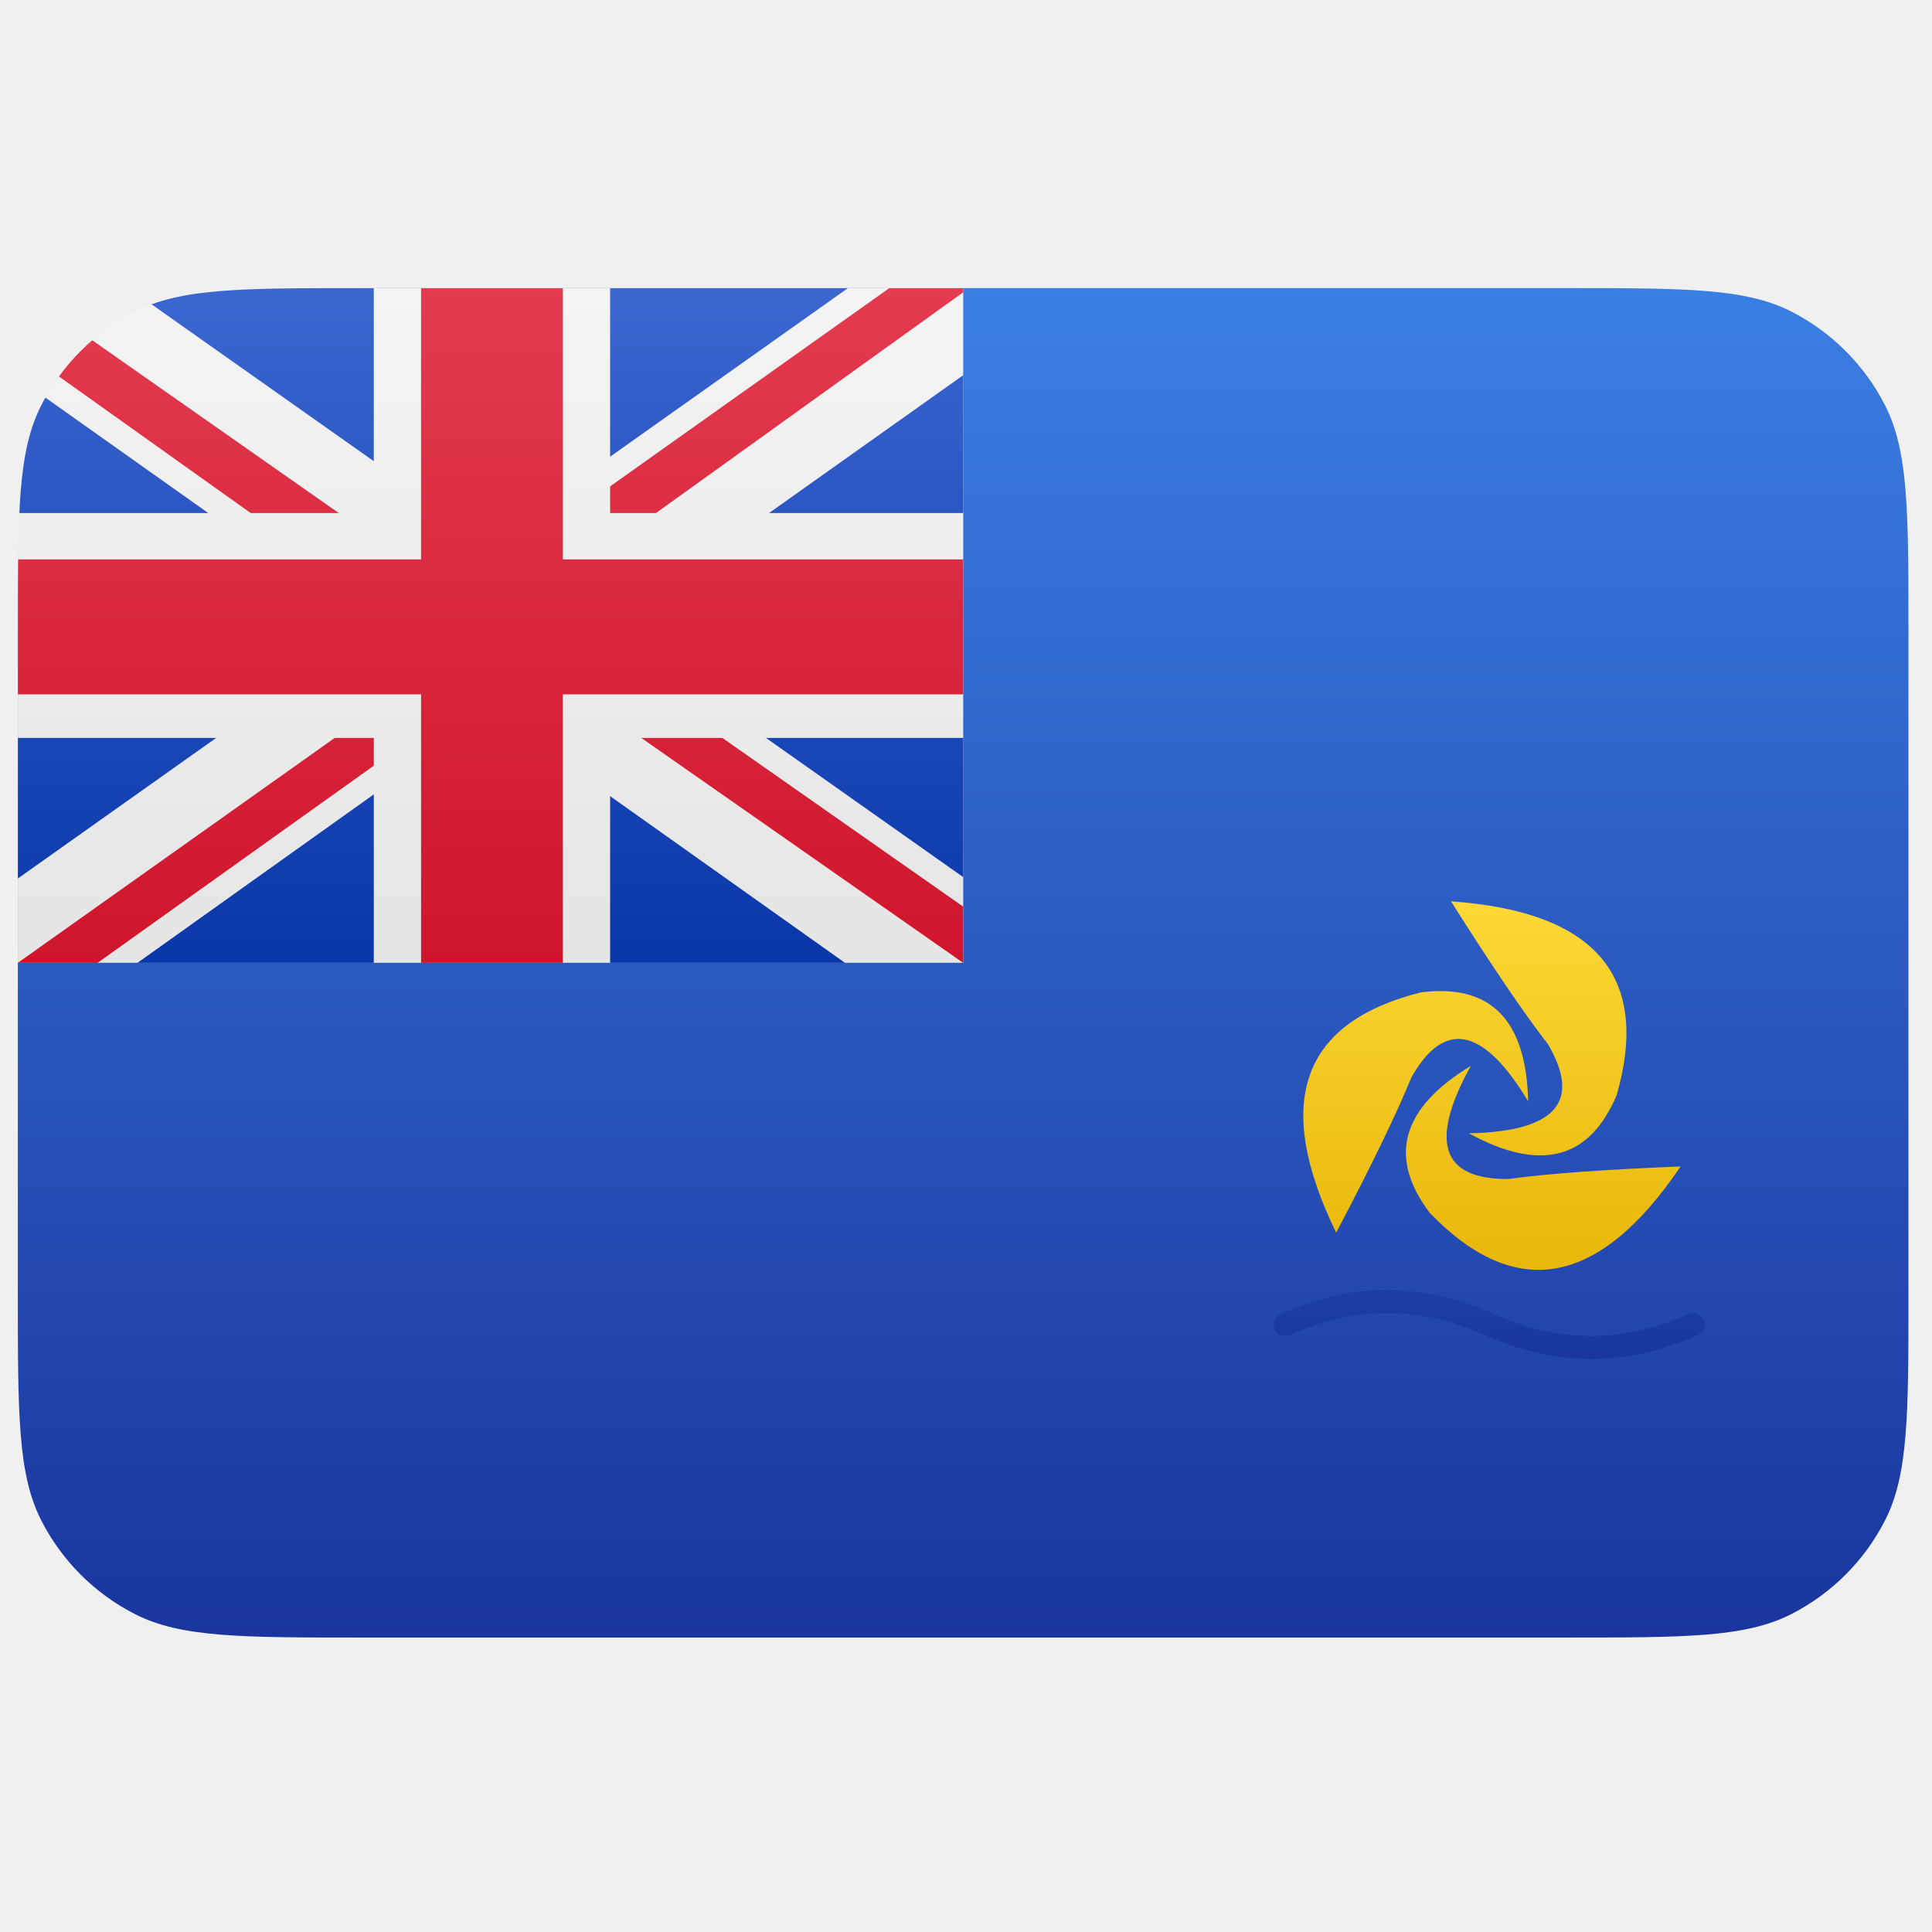
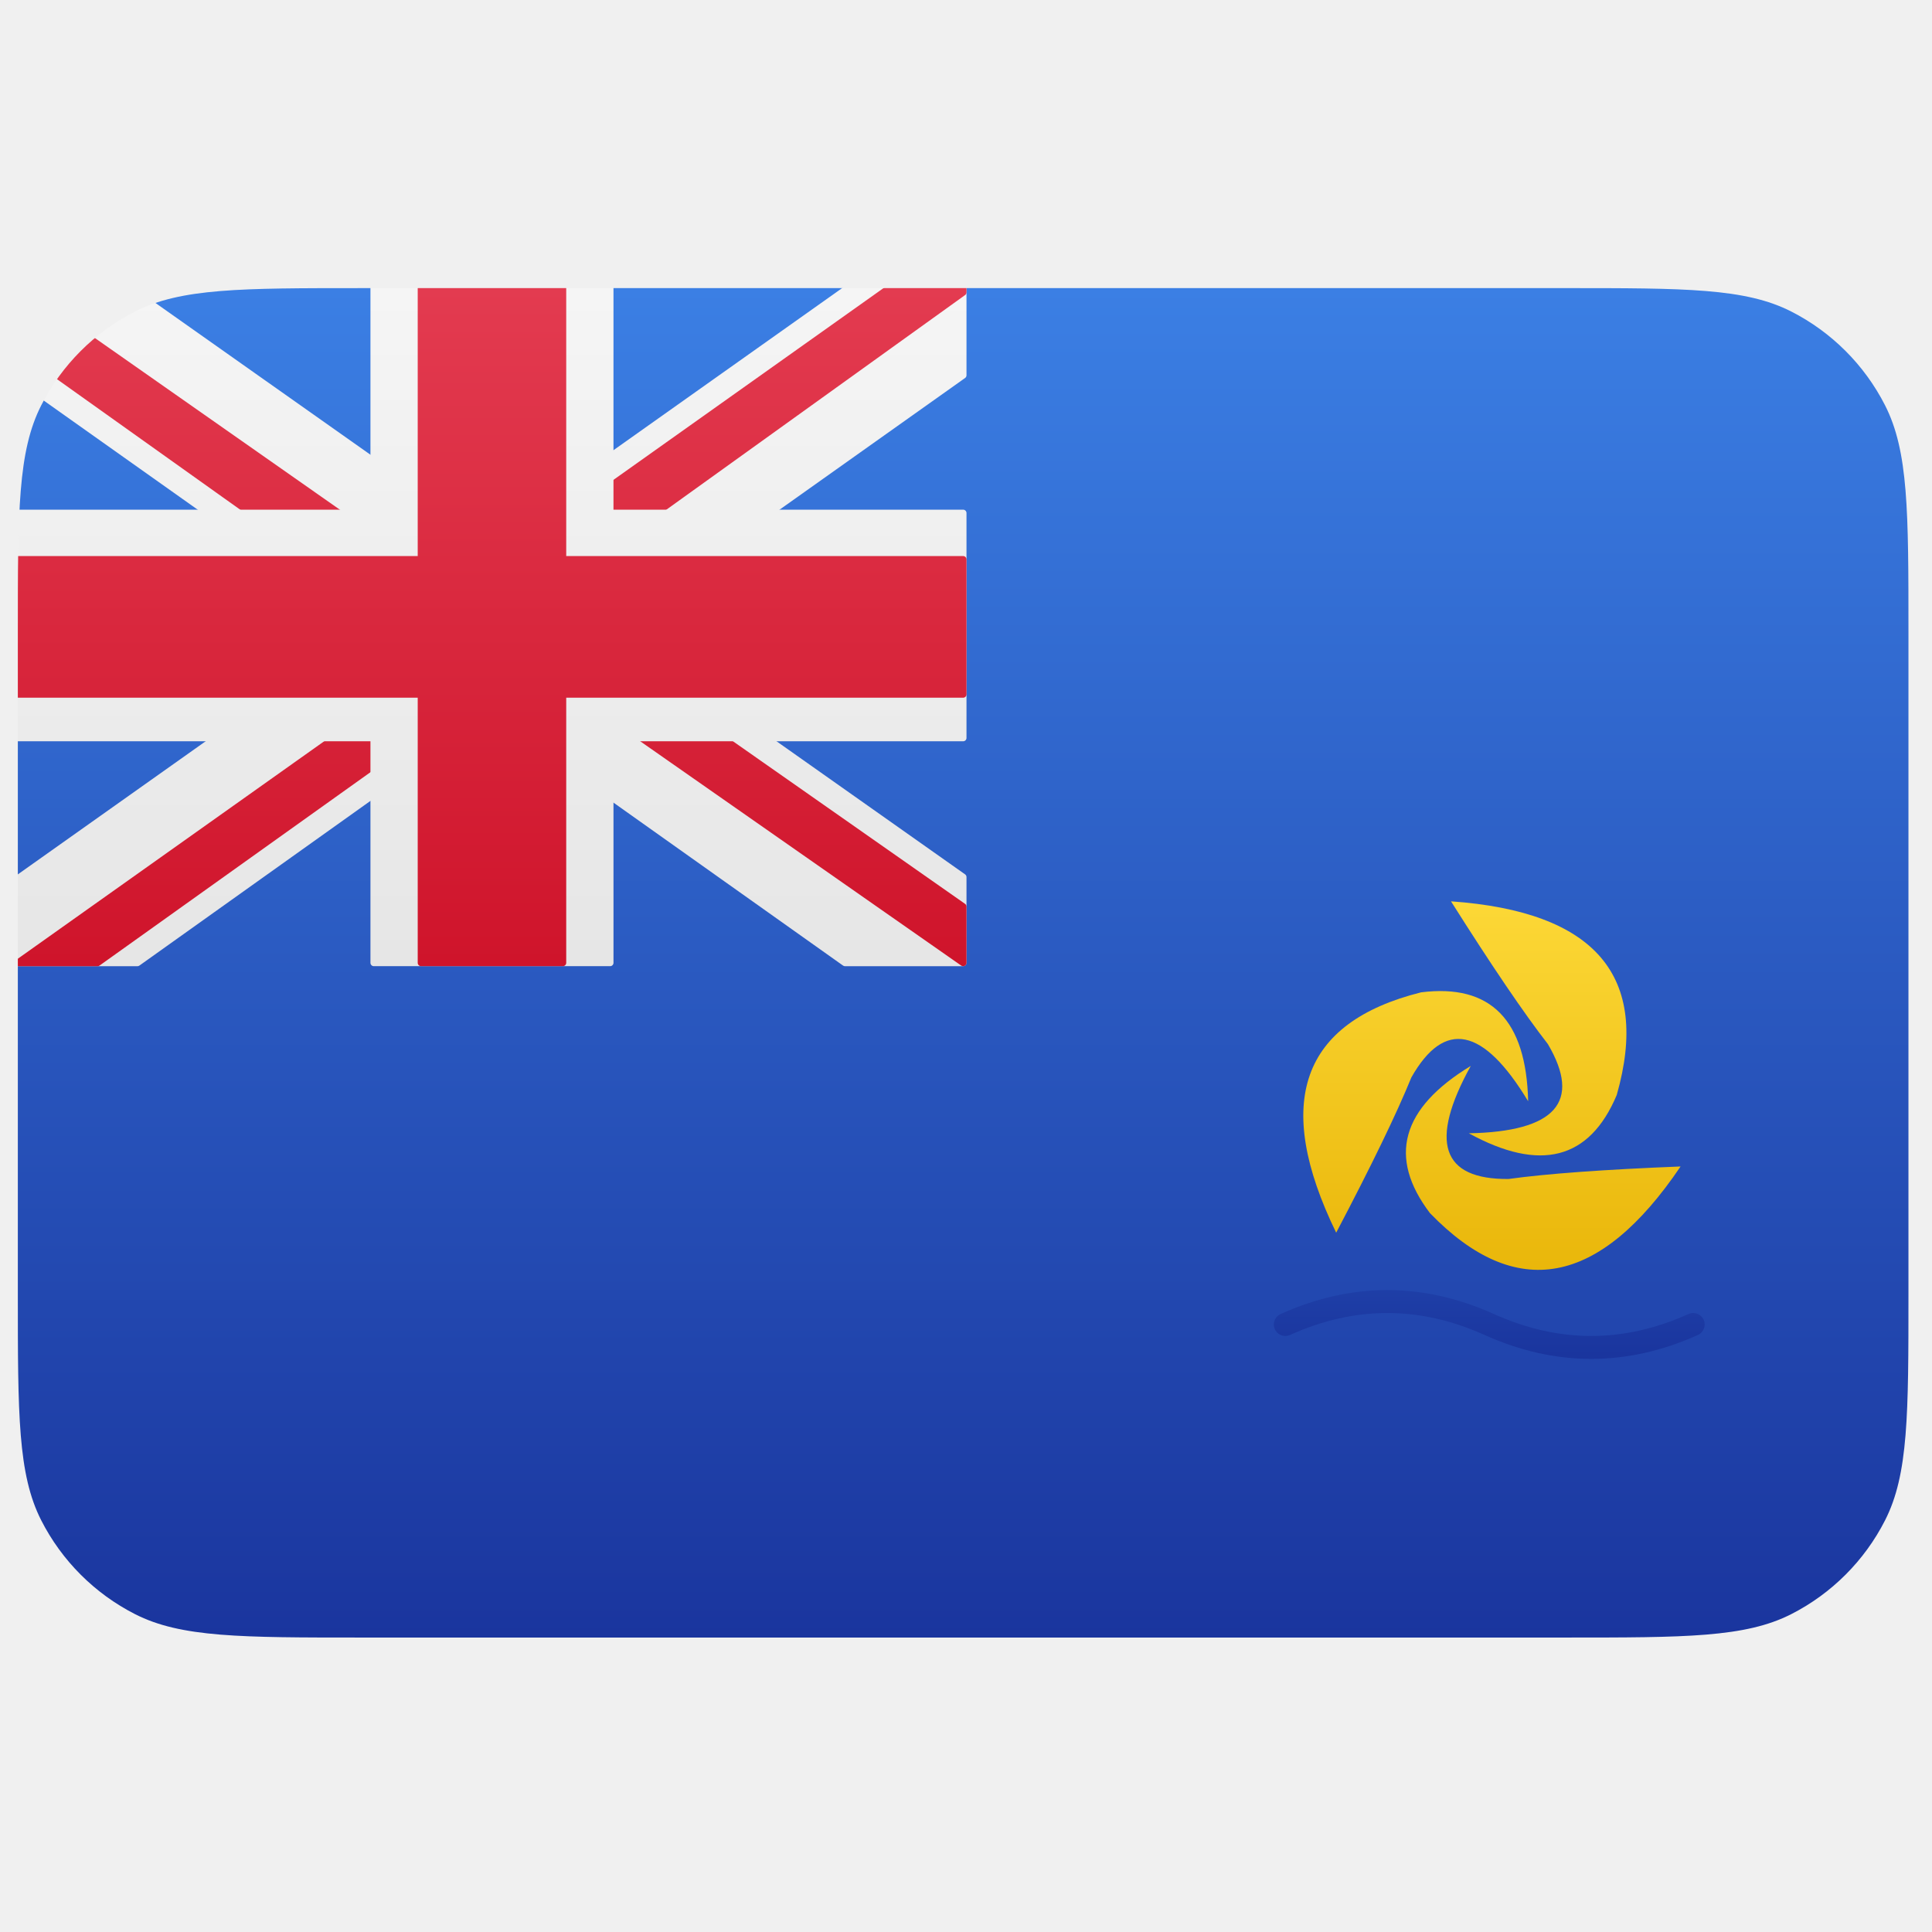
<svg xmlns="http://www.w3.org/2000/svg" viewBox="0 0 144 144" width="144" height="144">
  <defs>
    <mask id="ai-board" maskUnits="userSpaceOnUse" maskContentUnits="userSpaceOnUse" x="0" y="0" width="144" height="144" mask-type="alpha">
      <path d="M 116.645 21.474 c 8.961 0 13.441 0 16.864 1.744 a 16 16 0 0 1 6.992 6.992 c 1.744 3.423 1.744 7.903 1.744 16.864 L 142.245 96.453 c 0 8.961 0 13.441 -1.744 16.864 a 16 16 0 0 1 -6.992 6.992 c -3.423 1.744 -7.903 1.744 -16.864 1.744 L 26.929 122.053 c -8.961 0 -13.441 0 -16.864 -1.744 a 16 16 0 0 1 -6.992 -6.992 c -1.744 -3.423 -1.744 -7.903 -1.744 -16.864 L 1.329 47.075 c 0 -8.961 0 -13.441 1.744 -16.864 a 16 16 0 0 1 6.992 -6.992 c 3.423 -1.744 7.903 -1.744 16.864 -1.744 Z" fill="#FFFFFF" />
    </mask>
    <linearGradient id="ai-white" x1="72" y1="21.474" x2="72" y2="122.053" gradientUnits="userSpaceOnUse">
      <stop stop-color="#F5F5F5" />
      <stop offset="1" stop-color="#E6E6E6" />
    </linearGradient>
    <linearGradient id="ai-blue" x1="72" y1="21.474" x2="72" y2="122.053" gradientUnits="userSpaceOnUse">
      <stop stop-color="#3B7FE4" />
      <stop offset="1" stop-color="#1A359E" />
    </linearGradient>
    <linearGradient id="ai-black" x1="72" y1="21.474" x2="72" y2="122.053" gradientUnits="userSpaceOnUse">
      <stop stop-color="#3D3838" />
      <stop offset="1" stop-color="#181616" />
    </linearGradient>
    <linearGradient id="ai-orange" x1="72" y1="64.087" x2="72" y2="86.63" gradientUnits="userSpaceOnUse">
      <stop stop-color="#FFB14A" />
      <stop offset="1" stop-color="#EE7D08" />
    </linearGradient>
    <linearGradient id="ai-sky" x1="72" y1="87.5" x2="72" y2="97.809" gradientUnits="userSpaceOnUse">
      <stop stop-color="#8ED0F4" />
      <stop offset="1" stop-color="#438FC5" />
    </linearGradient>
    <linearGradient id="ai-yellow" x1="72" y1="60.91" x2="72" y2="98.542" gradientUnits="userSpaceOnUse">
      <stop stop-color="#FFDD3D" />
      <stop offset="1" stop-color="#F7BE00" />
    </linearGradient>
    <linearGradient id="ai-simple-gold" x1="72" y1="63" x2="72" y2="101" gradientUnits="userSpaceOnUse">
      <stop stop-color="#FFDD3D" />
      <stop offset="1" stop-color="#E5AF00" />
    </linearGradient>
    <linearGradient id="ai-simple-blue" x1="72" y1="63" x2="72" y2="101" gradientUnits="userSpaceOnUse">
      <stop stop-color="#3B7FE4" />
      <stop offset="1" stop-color="#1A359E" />
    </linearGradient>
-     <linearGradient id="ai-canton-gb-white" x1="72" y1="21.474" x2="72" y2="122.053" gradientUnits="userSpaceOnUse">
-       <stop stop-color="#F4F4F4" />
-       <stop offset="1" stop-color="#E5E5E5" />
+     <linearGradient id="ai-canton-white" x1="36.5" y1="21.474" x2="36.5" y2="71.764" gradientUnits="userSpaceOnUse">
+       <stop stop-color="#F5F5F5" />
+       <stop offset="1" stop-color="#E6E6E6" />
    </linearGradient>
-     <linearGradient id="ai-canton-gb-blue" x1="72" y1="21.474" x2="72" y2="122.053" gradientUnits="userSpaceOnUse">
-       <stop stop-color="#3C66D0" />
-       <stop offset="1" stop-color="#0937A9" />
+     <linearGradient id="ai-canton-red" x1="36.5" y1="21.474" x2="36.5" y2="71.764" gradientUnits="userSpaceOnUse">
+       <stop stop-color="#E33B50" />
+       <stop offset="1" stop-color="#CF142B" />
    </linearGradient>
-     <linearGradient id="ai-canton-gb-red" x1="72" y1="21.474" x2="72" y2="122.053" gradientUnits="userSpaceOnUse">
-       <stop stop-color="#E33B50" />
-       <stop offset="1" stop-color="#CF152C" />
-     </linearGradient>
-     <clipPath id="ai-canton-box">
-       <rect x="1.329" y="21.474" width="70.458" height="50.289" />
-     </clipPath>
  </defs>
  <g mask="url(#ai-board)">
    <path d="M1.329 21.474h140.916v100.578h-140.916Z" fill="url(#ai-white)" stroke="url(#ai-white)" stroke-width=".5" stroke-linejoin="round" />
    <path d="M 1.329,21.474 l 140.916,0 l 0,100.578 L 1.329,122.053 z" fill="url(#ai-blue)" stroke="url(#ai-blue)" stroke-width=".5" stroke-linejoin="round" />
    <path d="M 108.15,67.18 Q 124.3,68.32 120.5,81.62 Q 117.46,88.84 109.48,84.47 Q 119.17,84.28 115.37,77.82 Q 112.71,74.4 108.15,67.18 Z" fill="url(#ai-simple-gold)" />
    <path d="M 125.26,86.942 Q 116.197,100.358 106.579,90.417 Q 101.846,84.175 109.621,79.449 Q 104.94,87.935 112.435,87.875 Q 116.727,87.281 125.26,86.942 Z" fill="url(#ai-simple-gold)" />
    <path d="M 99.591,91.878 Q 92.503,77.322 105.921,73.963 Q 113.694,72.985 113.899,82.081 Q 108.89,73.785 105.195,80.305 Q 103.563,84.319 99.591,91.878 Z" fill="url(#ai-simple-gold)" />
    <path d="M 95.8,98.72 Q 103.4,95.3 111,98.72 T 126.2,98.72" fill="none" stroke="url(#ai-simple-blue)" stroke-width="1.71" stroke-linecap="round" stroke-linejoin="round" />
-     <g clip-path="url(#ai-canton-box)">
-       <g transform="matrix(.5 0 0 .5 0.6645 10.73725)">
-         <path d="M1.329 21.474h140.916v100.578h-140.916Z" fill="url(#ai-canton-gb-white)" />
-         <path d="M 1.329,21.474 l 140.916,0 l 0,100.578 L 1.329,122.053 z" fill="url(#ai-canton-gb-blue)" />
-         <path d="m 17.843,21.474 l 53.724,37.926 L 125.071,21.474 l 17.174,0 l 0,12.991 L 89.402,71.973 l 52.844,37.298 l 0,12.782 l -17.615,0 L 71.787,84.545 L 19.164,122.053 L 1.329,122.053 l 0,-12.572 l 52.623,-37.298 L 1.329,34.885 L 1.329,21.474 z" fill="url(#ai-canton-gb-white)" />
-         <path d="m 94.686,80.355 l 47.559,33.316 l 0,8.382 L 82.576,80.355 z m -40.513,4.191 l 1.321,7.334 L 13.219,122.053 L 1.329,122.053 z M 142.245,21.474 l 0,0.629 L 87.42,61.496 l 0.44,-9.22 L 131.236,21.474 z M 1.329,21.474 l 52.623,36.879 l -13.211,0 L 1.329,30.275 z" fill="url(#ai-canton-gb-red)" />
-         <path d="M 54.393,21.474 l 0,100.578 l 35.229,0 L 89.622,21.474 z M 1.329,55.001 l 0,33.526 l 140.916,0 L 142.245,55.001 z" fill="url(#ai-canton-gb-white)" />
-         <path d="M 1.329,61.915 l 0,20.116 l 140.916,0 l 0,-20.116 z M 61.439,21.474 l 0,100.578 l 21.137,0 L 82.576,21.474 z" fill="url(#ai-canton-gb-red)" />
-       </g>
-     </g>
+     <path d="m 9.586,21.474 l 26.862,18.963 L 63.2,21.474 l 8.587,0 l 0,6.496 l -26.422,18.754 l 26.422,18.649 L 71.787,71.764 l -8.807,0 l -26.422,-18.754 L 10.246,71.764 L 1.329,71.764 l 0,-6.286 l 26.312,-18.649 L 1.329,28.18 L 1.329,21.474 z" fill="url(#ai-canton-white)" stroke="url(#ai-canton-white)" stroke-width=".5" stroke-linejoin="round" />
+     <path d="M 48.007,50.915 L 71.787,67.573 l 0,4.191 l -29.835,-20.849 z m -20.257,2.095 l 0.661,3.667 l -21.137,15.087 L 1.329,71.764 z M 71.787,21.474 l 0,0.314 l -27.413,19.697 l 0.22,-4.61 L 66.283,21.474 z M 1.329,21.474 l 26.312,18.439 l -6.605,0 L 1.329,25.875 z" fill="url(#ai-canton-red)" stroke="url(#ai-canton-red)" stroke-width=".5" stroke-linejoin="round" />
+     <path d="M 27.861,21.474 l 0,50.289 l 17.615,0 L 45.475,21.474 z M 1.329,38.238 l 0,16.763 l 70.458,0 L 71.787,38.238 z" fill="url(#ai-canton-white)" stroke="url(#ai-canton-white)" stroke-width=".5" stroke-linejoin="round" />
+     <path d="M 1.329,41.695 l 0,10.058 l 70.458,0 l 0,-10.058 z M 31.384,21.474 l 0,50.289 l 10.569,0 L 41.953,21.474 z" fill="url(#ai-canton-red)" stroke="url(#ai-canton-red)" stroke-width=".5" stroke-linejoin="round" />
  </g>
</svg>
